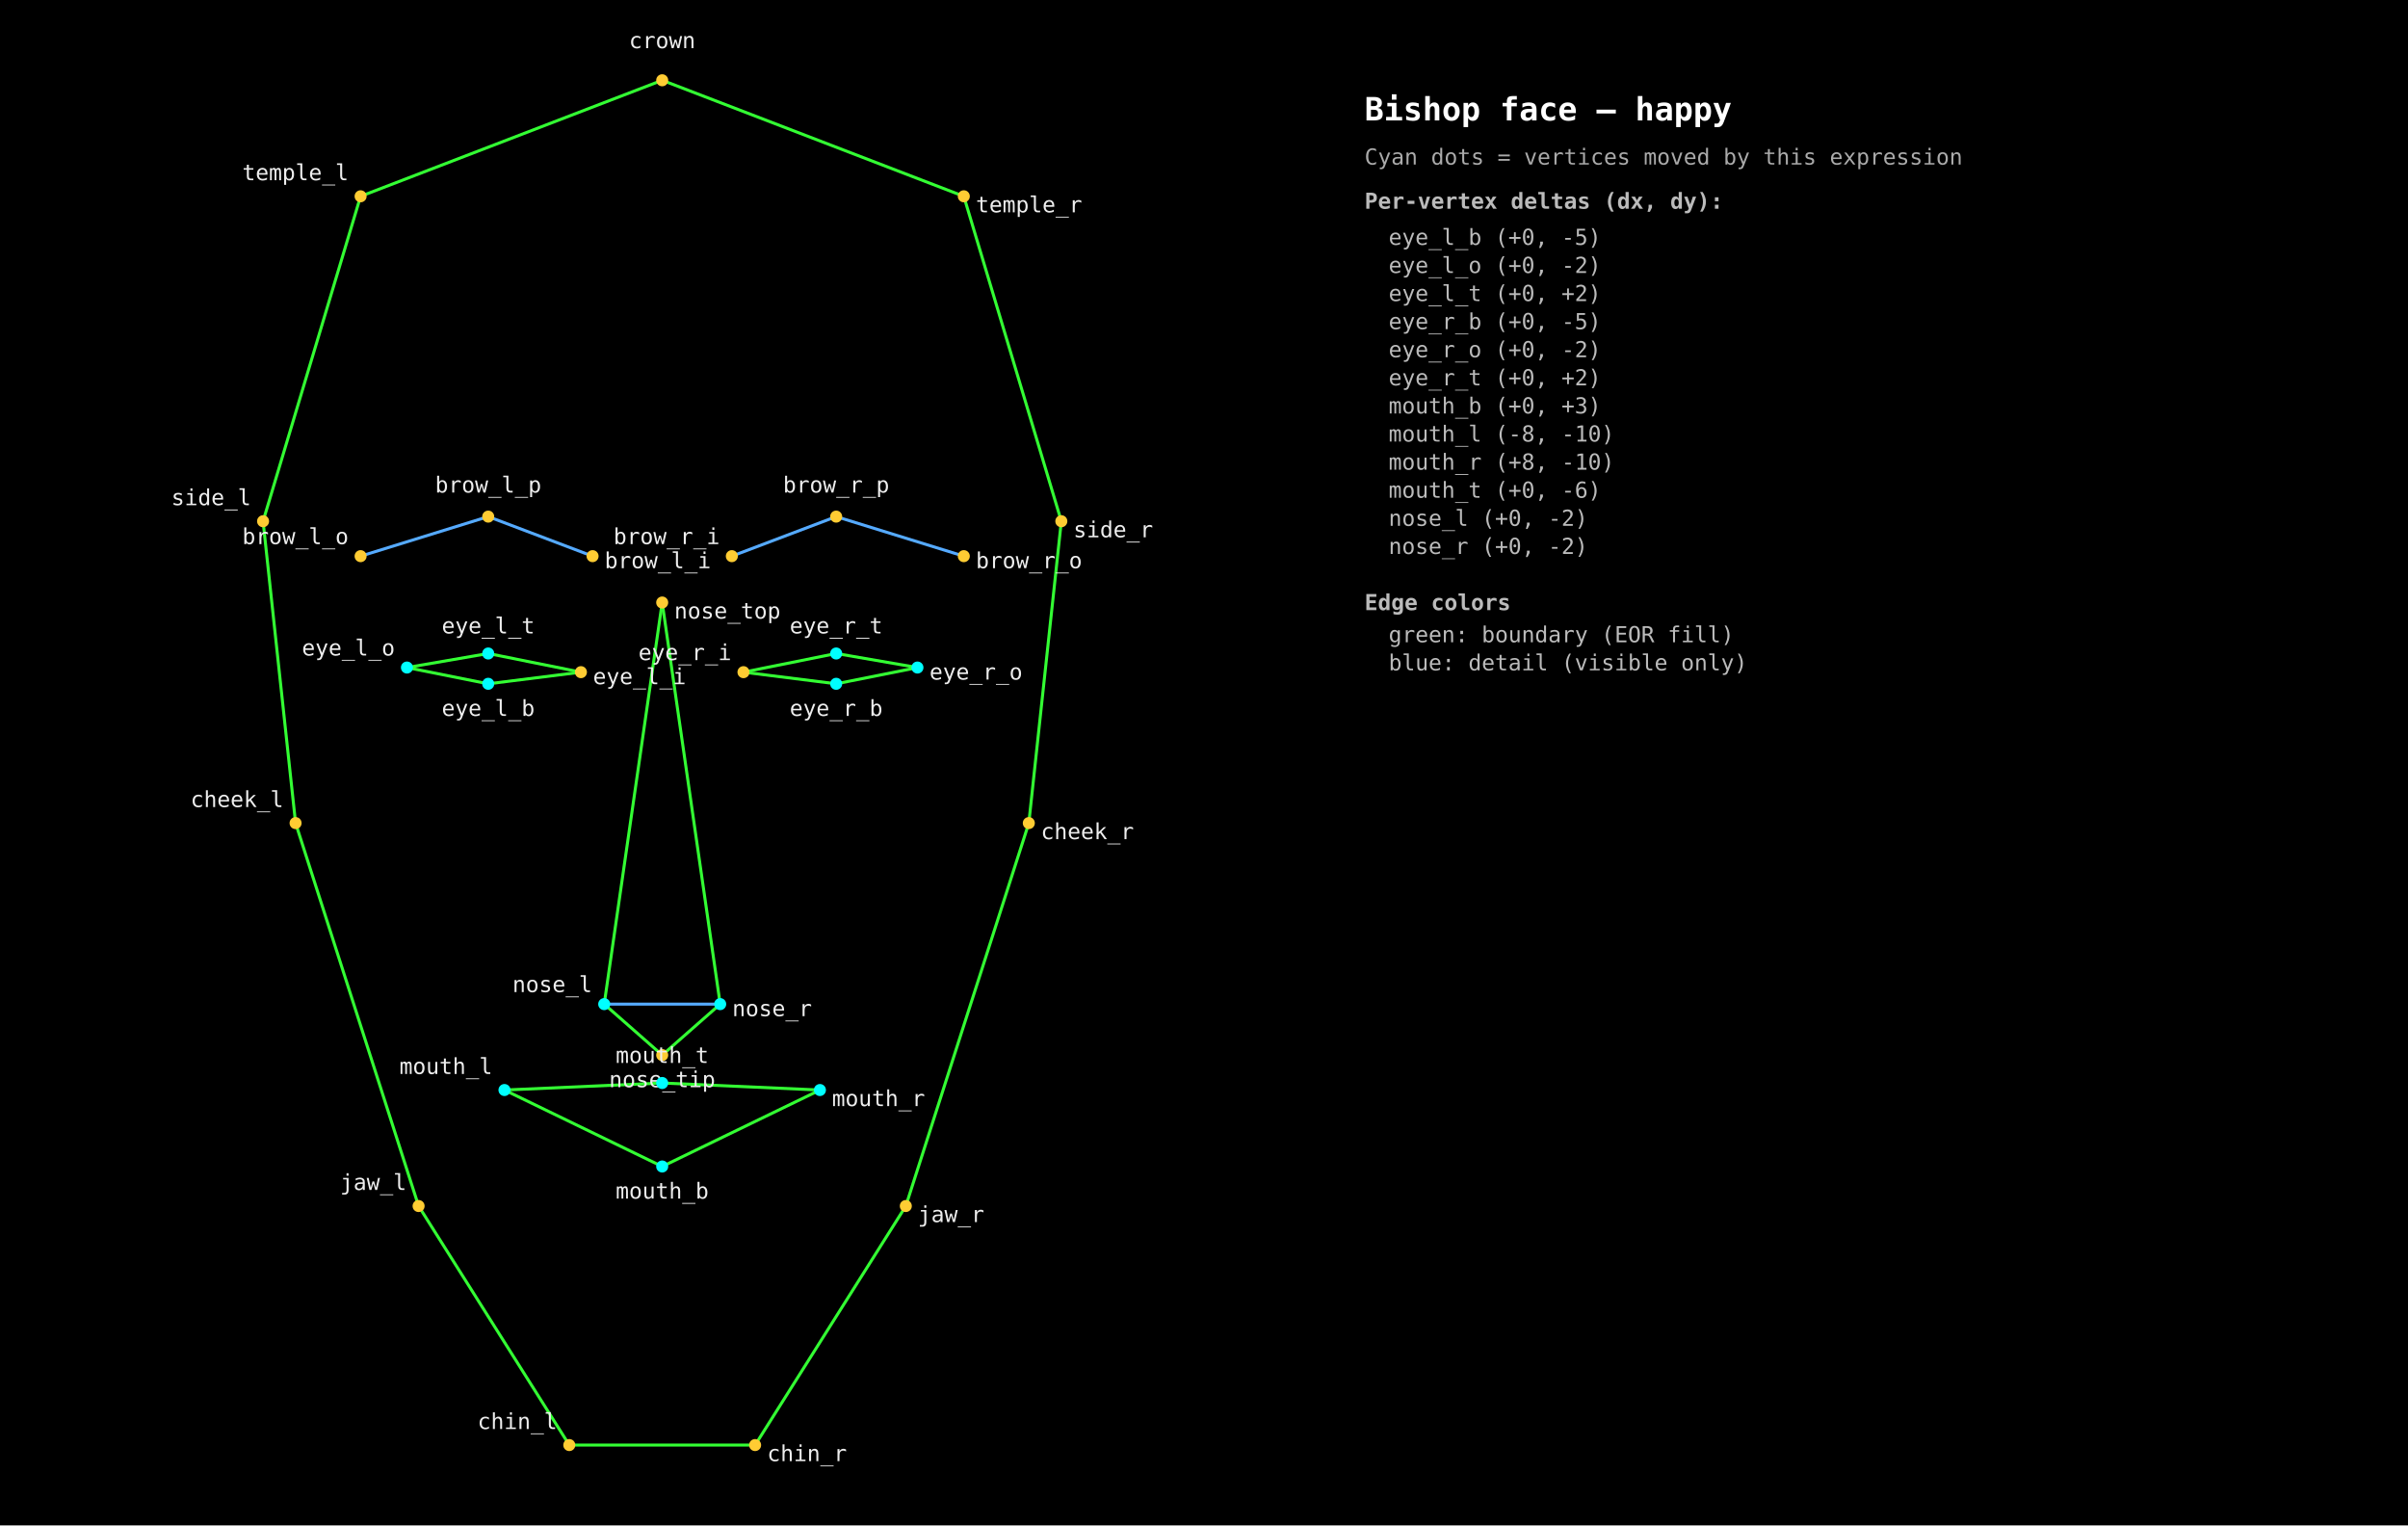
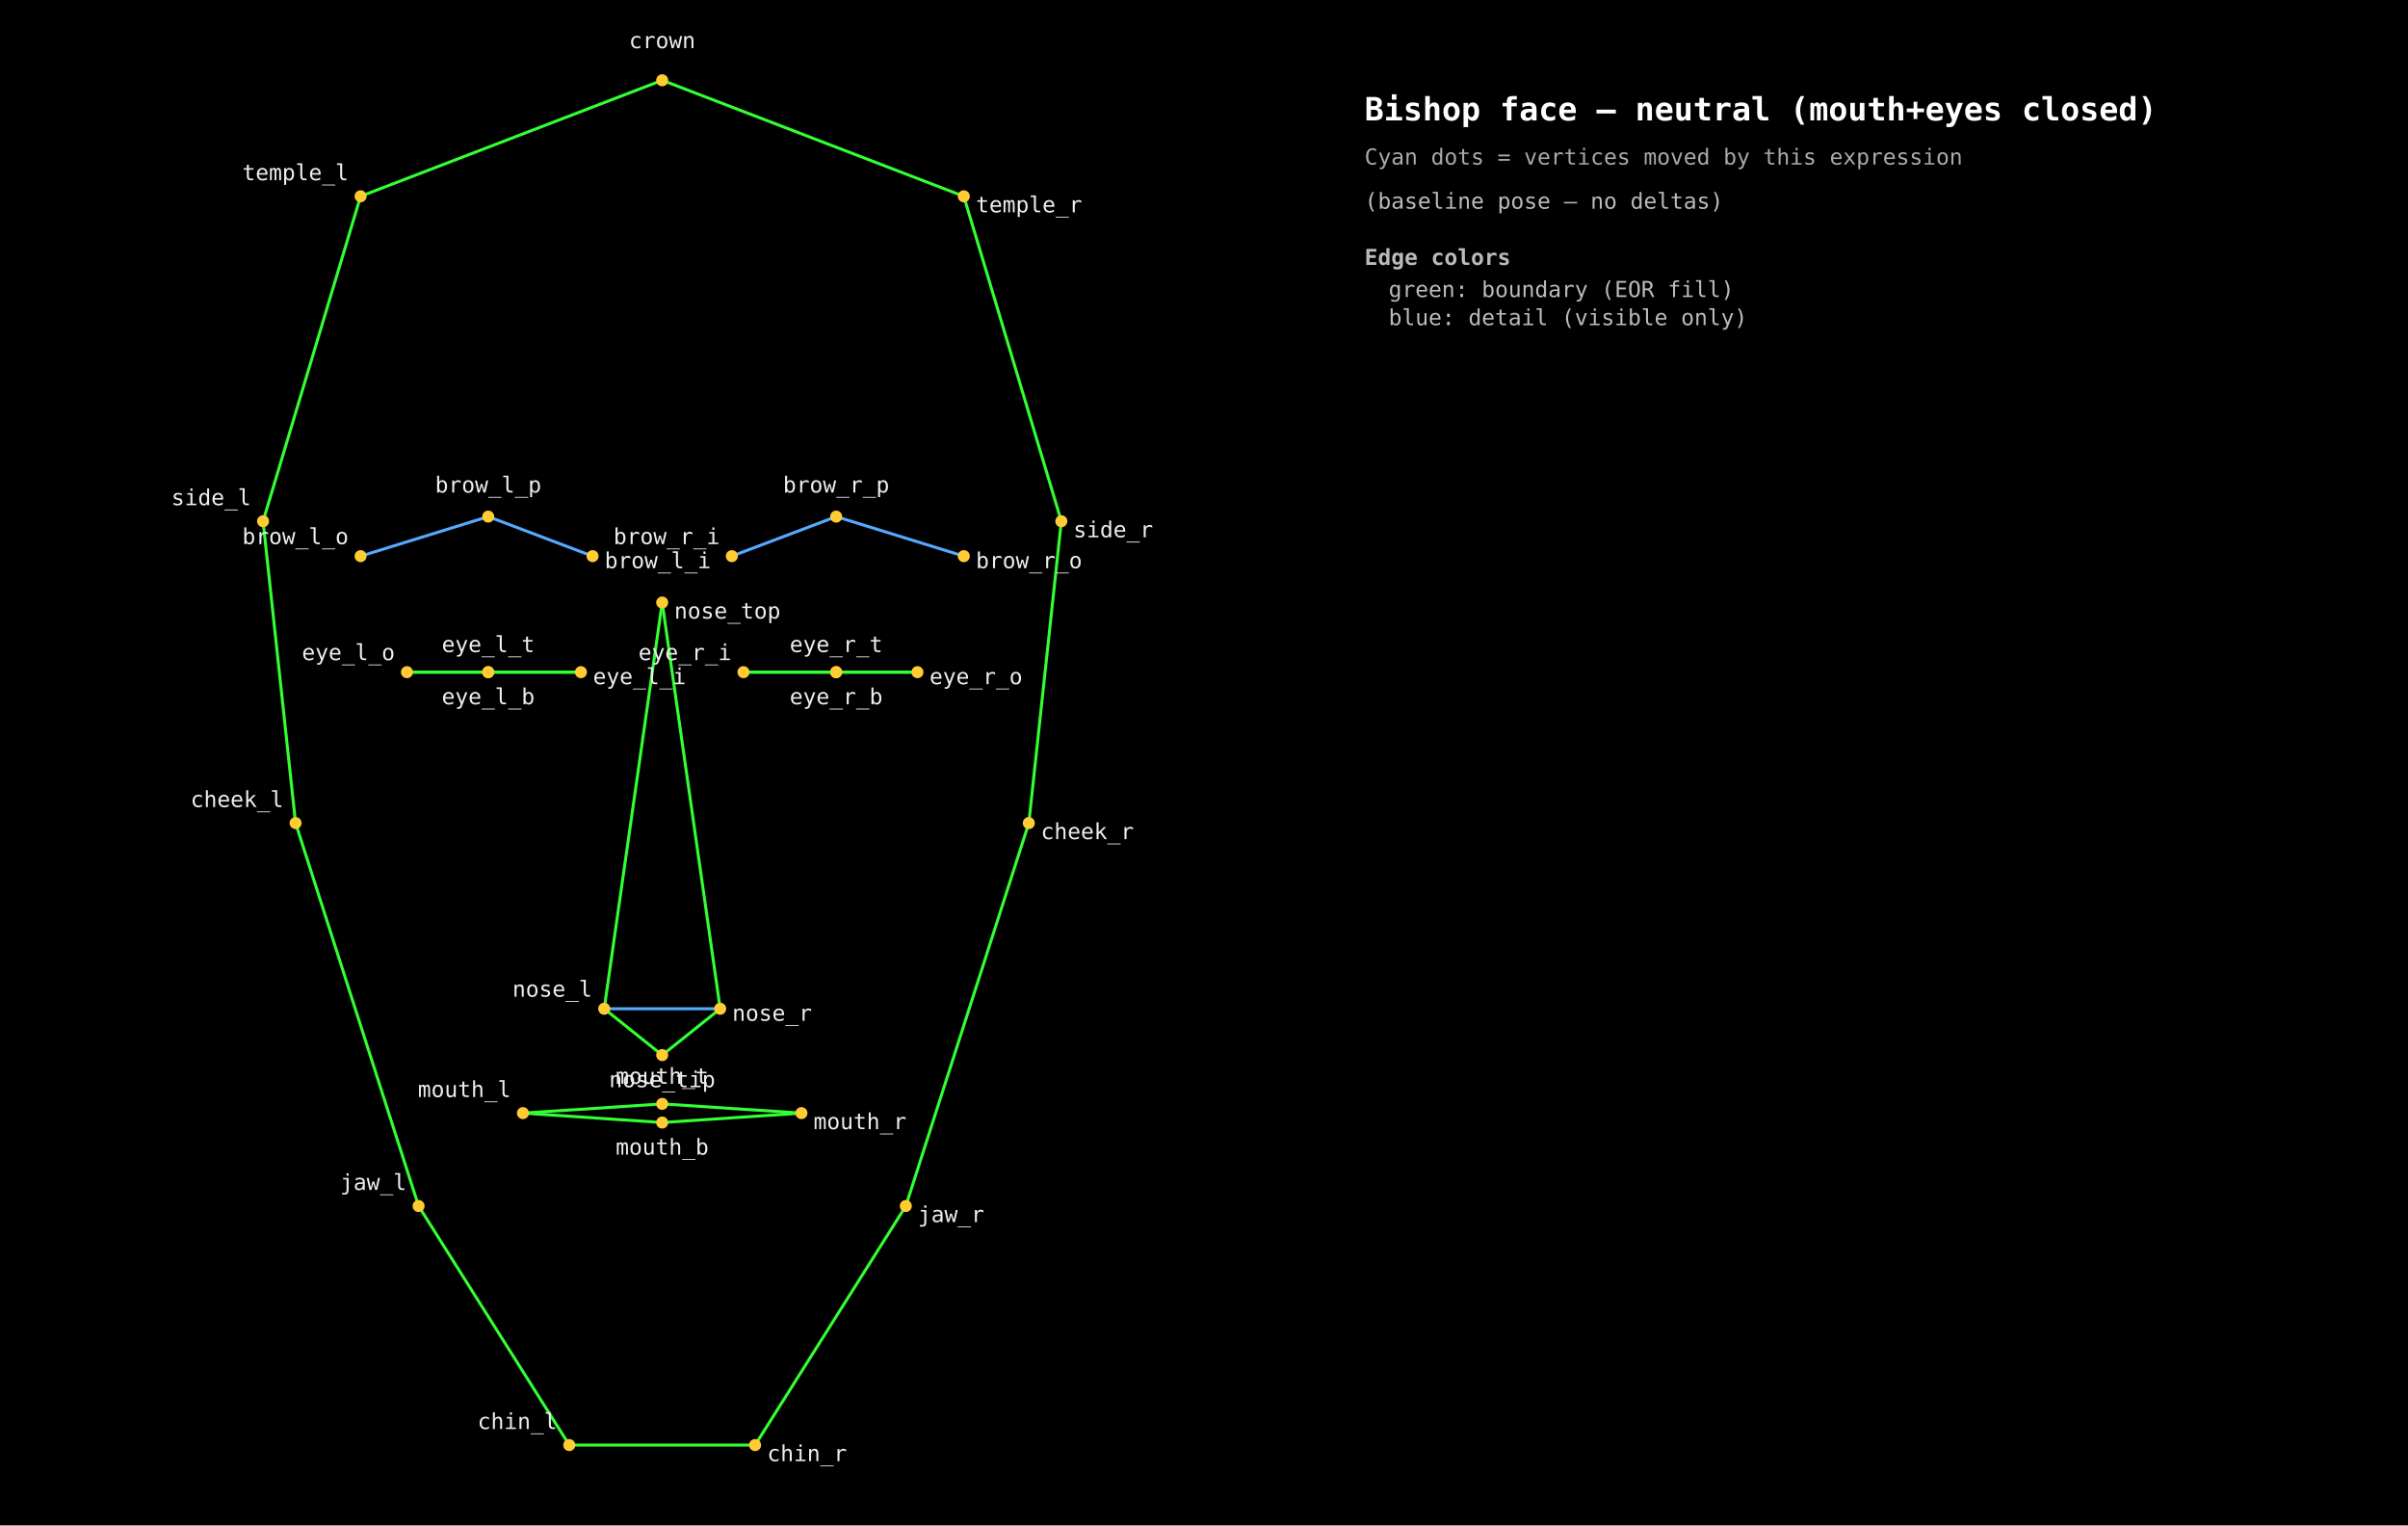
<svg xmlns="http://www.w3.org/2000/svg" width="1200" height="760" viewBox="0 0 1200 760">
  <rect width="100%" height="100%" fill="#000" />
  <style>.bnd{stroke:#3f3;stroke-width:1.5;fill:none}.det{stroke:#5af;stroke-width:1.5;fill:none}.vert{fill:#fc3;stroke:none}.lbl{fill:#eee;font-family:monospace;font-size:11px}.title{fill:#fff;font-family:monospace;font-size:16px;font-weight:bold}.subtitle{fill:#aaa;font-family:monospace;font-size:11px}.legend{fill:#bbb;font-family:monospace;font-size:11px}</style>
  <line class="bnd" x1="330.0" y1="40.0" x2="179.7" y2="97.8" />
  <line class="bnd" x1="179.7" y1="97.8" x2="131.1" y2="259.7" />
  <line class="bnd" x1="131.1" y1="259.7" x2="147.3" y2="410.1" />
  <line class="bnd" x1="147.3" y1="410.1" x2="208.6" y2="600.9" />
  <line class="bnd" x1="208.6" y1="600.9" x2="283.7" y2="720.0" />
  <line class="bnd" x1="283.7" y1="720.0" x2="376.3" y2="720.0" />
  <line class="bnd" x1="376.3" y1="720.0" x2="451.4" y2="600.9" />
  <line class="bnd" x1="451.4" y1="600.9" x2="512.7" y2="410.1" />
  <line class="bnd" x1="512.7" y1="410.1" x2="528.9" y2="259.7" />
  <line class="bnd" x1="528.9" y1="259.7" x2="480.3" y2="97.8" />
  <line class="bnd" x1="480.3" y1="97.8" x2="330.0" y2="40.0" />
  <line class="det" x1="179.7" y1="277.1" x2="243.3" y2="257.4" />
  <line class="det" x1="243.3" y1="257.4" x2="295.3" y2="277.1" />
  <line class="det" x1="364.7" y1="277.1" x2="416.7" y2="257.4" />
  <line class="det" x1="416.7" y1="257.4" x2="480.3" y2="277.1" />
-   <line class="bnd" x1="202.8" y1="332.6" x2="243.3" y2="325.6" />
-   <line class="bnd" x1="243.3" y1="325.6" x2="289.5" y2="334.9" />
-   <line class="bnd" x1="289.5" y1="334.9" x2="243.3" y2="340.7" />
-   <line class="bnd" x1="243.3" y1="340.7" x2="202.8" y2="332.6" />
-   <line class="bnd" x1="370.5" y1="334.9" x2="416.7" y2="325.6" />
-   <line class="bnd" x1="416.7" y1="325.6" x2="457.2" y2="332.6" />
-   <line class="bnd" x1="457.2" y1="332.6" x2="416.7" y2="340.7" />
-   <line class="bnd" x1="416.7" y1="340.7" x2="370.5" y2="334.9" />
-   <line class="bnd" x1="330.0" y1="300.2" x2="301.1" y2="500.3" />
-   <line class="bnd" x1="330.0" y1="300.2" x2="358.9" y2="500.3" />
-   <line class="bnd" x1="301.1" y1="500.3" x2="330.0" y2="525.7" />
-   <line class="bnd" x1="358.9" y1="500.3" x2="330.0" y2="525.7" />
-   <line class="det" x1="301.1" y1="500.3" x2="358.9" y2="500.3" />
-   <line class="bnd" x1="251.4" y1="543.1" x2="330.0" y2="539.6" />
-   <line class="bnd" x1="330.0" y1="539.6" x2="408.6" y2="543.1" />
-   <line class="bnd" x1="408.6" y1="543.1" x2="330.0" y2="581.2" />
-   <line class="bnd" x1="330.0" y1="581.2" x2="251.4" y2="543.1" />
+   <line class="bnd" x1="202.8" y1="334.9" x2="243.3" y2="334.9" />
+   <line class="bnd" x1="243.3" y1="334.9" x2="289.5" y2="334.9" />
+   <line class="bnd" x1="289.5" y1="334.9" x2="243.3" y2="334.9" />
+   <line class="bnd" x1="243.3" y1="334.9" x2="202.8" y2="334.9" />
+   <line class="bnd" x1="370.5" y1="334.9" x2="416.7" y2="334.9" />
+   <line class="bnd" x1="416.7" y1="334.9" x2="457.2" y2="334.9" />
+   <line class="bnd" x1="457.2" y1="334.9" x2="416.7" y2="334.9" />
+   <line class="bnd" x1="416.7" y1="334.9" x2="370.5" y2="334.9" />
+   <line class="bnd" x1="330.0" y1="300.2" x2="301.1" y2="502.6" />
+   <line class="bnd" x1="330.0" y1="300.2" x2="358.9" y2="502.6" />
+   <line class="bnd" x1="301.1" y1="502.6" x2="330.0" y2="525.7" />
+   <line class="bnd" x1="358.9" y1="502.6" x2="330.0" y2="525.7" />
+   <line class="det" x1="301.1" y1="502.6" x2="358.9" y2="502.6" />
+   <line class="bnd" x1="260.6" y1="554.6" x2="330.0" y2="550.0" />
+   <line class="bnd" x1="330.0" y1="550.0" x2="399.4" y2="554.6" />
+   <line class="bnd" x1="399.4" y1="554.6" x2="330.0" y2="559.3" />
+   <line class="bnd" x1="330.0" y1="559.3" x2="260.6" y2="554.6" />
  <circle cx="330.0" cy="40.0" r="3" fill="#fc3" />
  <text class="lbl" x="330.0" y="24.0" text-anchor="middle">crown</text>
  <circle cx="179.7" cy="97.8" r="3" fill="#fc3" />
  <text class="lbl" x="173.7" y="89.8" text-anchor="end">temple_l</text>
  <circle cx="480.3" cy="97.8" r="3" fill="#fc3" />
  <text class="lbl" x="486.3" y="105.8" text-anchor="start">temple_r</text>
  <circle cx="131.1" cy="259.7" r="3" fill="#fc3" />
  <text class="lbl" x="125.1" y="251.7" text-anchor="end">side_l</text>
  <circle cx="528.9" cy="259.7" r="3" fill="#fc3" />
  <text class="lbl" x="534.9" y="267.7" text-anchor="start">side_r</text>
  <circle cx="147.3" cy="410.1" r="3" fill="#fc3" />
  <text class="lbl" x="141.3" y="402.1" text-anchor="end">cheek_l</text>
  <circle cx="512.7" cy="410.1" r="3" fill="#fc3" />
  <text class="lbl" x="518.7" y="418.1" text-anchor="start">cheek_r</text>
  <circle cx="208.6" cy="600.9" r="3" fill="#fc3" />
  <text class="lbl" x="202.6" y="592.9" text-anchor="end">jaw_l</text>
  <circle cx="451.4" cy="600.9" r="3" fill="#fc3" />
  <text class="lbl" x="457.4" y="608.9" text-anchor="start">jaw_r</text>
  <circle cx="283.7" cy="720.0" r="3" fill="#fc3" />
  <text class="lbl" x="277.7" y="712.0" text-anchor="end">chin_l</text>
  <circle cx="376.3" cy="720.0" r="3" fill="#fc3" />
  <text class="lbl" x="382.3" y="728.0" text-anchor="start">chin_r</text>
  <circle cx="179.7" cy="277.1" r="3" fill="#fc3" />
  <text class="lbl" x="173.7" y="271.1" text-anchor="end">brow_l_o</text>
  <circle cx="243.3" cy="257.4" r="3" fill="#fc3" />
  <text class="lbl" x="243.3" y="245.4" text-anchor="middle">brow_l_p</text>
  <circle cx="295.3" cy="277.1" r="3" fill="#fc3" />
  <text class="lbl" x="301.3" y="283.1" text-anchor="start">brow_l_i</text>
  <circle cx="364.7" cy="277.1" r="3" fill="#fc3" />
  <text class="lbl" x="358.7" y="271.1" text-anchor="end">brow_r_i</text>
  <circle cx="416.7" cy="257.4" r="3" fill="#fc3" />
  <text class="lbl" x="416.7" y="245.4" text-anchor="middle">brow_r_p</text>
  <circle cx="480.3" cy="277.1" r="3" fill="#fc3" />
  <text class="lbl" x="486.3" y="283.1" text-anchor="start">brow_r_o</text>
-   <circle cx="202.8" cy="332.6" r="3" fill="#0ff" />
-   <text class="lbl" x="196.8" y="326.6" text-anchor="end">eye_l_o</text>
-   <circle cx="243.3" cy="325.6" r="3" fill="#0ff" />
-   <text class="lbl" x="243.3" y="315.6" text-anchor="middle">eye_l_t</text>
+   <circle cx="202.8" cy="334.9" r="3" fill="#fc3" />
+   <text class="lbl" x="196.8" y="328.9" text-anchor="end">eye_l_o</text>
+   <circle cx="243.3" cy="334.9" r="3" fill="#fc3" />
+   <text class="lbl" x="243.3" y="324.9" text-anchor="middle">eye_l_t</text>
  <circle cx="289.5" cy="334.9" r="3" fill="#fc3" />
  <text class="lbl" x="295.5" y="340.9" text-anchor="start">eye_l_i</text>
-   <circle cx="243.3" cy="340.7" r="3" fill="#0ff" />
-   <text class="lbl" x="243.3" y="356.7" text-anchor="middle">eye_l_b</text>
+   <circle cx="243.3" cy="334.9" r="3" fill="#fc3" />
+   <text class="lbl" x="243.3" y="350.9" text-anchor="middle">eye_l_b</text>
  <circle cx="370.5" cy="334.9" r="3" fill="#fc3" />
  <text class="lbl" x="364.5" y="328.9" text-anchor="end">eye_r_i</text>
-   <circle cx="416.7" cy="325.6" r="3" fill="#0ff" />
-   <text class="lbl" x="416.7" y="315.6" text-anchor="middle">eye_r_t</text>
-   <circle cx="457.2" cy="332.6" r="3" fill="#0ff" />
-   <text class="lbl" x="463.2" y="338.6" text-anchor="start">eye_r_o</text>
-   <circle cx="416.7" cy="340.7" r="3" fill="#0ff" />
-   <text class="lbl" x="416.7" y="356.7" text-anchor="middle">eye_r_b</text>
+   <circle cx="416.7" cy="334.9" r="3" fill="#fc3" />
+   <text class="lbl" x="416.7" y="324.9" text-anchor="middle">eye_r_t</text>
+   <circle cx="457.2" cy="334.9" r="3" fill="#fc3" />
+   <text class="lbl" x="463.2" y="340.9" text-anchor="start">eye_r_o</text>
+   <circle cx="416.7" cy="334.9" r="3" fill="#fc3" />
+   <text class="lbl" x="416.7" y="350.9" text-anchor="middle">eye_r_b</text>
  <circle cx="330.0" cy="300.2" r="3" fill="#fc3" />
  <text class="lbl" x="336.0" y="308.2" text-anchor="start">nose_top</text>
-   <circle cx="301.1" cy="500.3" r="3" fill="#0ff" />
-   <text class="lbl" x="295.1" y="494.3" text-anchor="end">nose_l</text>
-   <circle cx="358.9" cy="500.3" r="3" fill="#0ff" />
-   <text class="lbl" x="364.9" y="506.3" text-anchor="start">nose_r</text>
+   <circle cx="301.1" cy="502.6" r="3" fill="#fc3" />
+   <text class="lbl" x="295.1" y="496.6" text-anchor="end">nose_l</text>
+   <circle cx="358.9" cy="502.6" r="3" fill="#fc3" />
+   <text class="lbl" x="364.9" y="508.6" text-anchor="start">nose_r</text>
  <circle cx="330.0" cy="525.7" r="3" fill="#fc3" />
  <text class="lbl" x="330.0" y="541.7" text-anchor="middle">nose_tip</text>
-   <circle cx="251.4" cy="543.1" r="3" fill="#0ff" />
-   <text class="lbl" x="245.4" y="535.1" text-anchor="end">mouth_l</text>
-   <circle cx="330.0" cy="539.6" r="3" fill="#0ff" />
-   <text class="lbl" x="330.0" y="529.6" text-anchor="middle">mouth_t</text>
-   <circle cx="408.6" cy="543.1" r="3" fill="#0ff" />
-   <text class="lbl" x="414.6" y="551.1" text-anchor="start">mouth_r</text>
-   <circle cx="330.0" cy="581.2" r="3" fill="#0ff" />
-   <text class="lbl" x="330.0" y="597.2" text-anchor="middle">mouth_b</text>
-   <text class="title" x="680" y="60">Bishop face — happy</text>
+   <circle cx="260.6" cy="554.6" r="3" fill="#fc3" />
+   <text class="lbl" x="254.6" y="546.6" text-anchor="end">mouth_l</text>
+   <circle cx="330.0" cy="550.0" r="3" fill="#fc3" />
+   <text class="lbl" x="330.0" y="540.0" text-anchor="middle">mouth_t</text>
+   <circle cx="399.4" cy="554.6" r="3" fill="#fc3" />
+   <text class="lbl" x="405.4" y="562.6" text-anchor="start">mouth_r</text>
+   <circle cx="330.0" cy="559.3" r="3" fill="#fc3" />
+   <text class="lbl" x="330.0" y="575.3" text-anchor="middle">mouth_b</text>
+   <text class="title" x="680" y="60">Bishop face — neutral (mouth+eyes closed)</text>
  <text class="subtitle" x="680" y="82">Cyan dots = vertices moved by this expression</text>
-   <text class="legend" x="680" y="104" style="font-weight:bold">Per-vertex deltas (dx, dy):</text>
-   <text class="legend" x="692" y="122">eye_l_b    (+0, -5)</text>
-   <text class="legend" x="692" y="136">eye_l_o    (+0, -2)</text>
-   <text class="legend" x="692" y="150">eye_l_t    (+0, +2)</text>
-   <text class="legend" x="692" y="164">eye_r_b    (+0, -5)</text>
-   <text class="legend" x="692" y="178">eye_r_o    (+0, -2)</text>
-   <text class="legend" x="692" y="192">eye_r_t    (+0, +2)</text>
-   <text class="legend" x="692" y="206">mouth_b    (+0, +3)</text>
-   <text class="legend" x="692" y="220">mouth_l    (-8, -10)</text>
-   <text class="legend" x="692" y="234">mouth_r    (+8, -10)</text>
-   <text class="legend" x="692" y="248">mouth_t    (+0, -6)</text>
-   <text class="legend" x="692" y="262">nose_l     (+0, -2)</text>
-   <text class="legend" x="692" y="276">nose_r     (+0, -2)</text>
-   <text class="legend" x="680" y="304" style="font-weight:bold">Edge colors</text>
-   <text class="legend" x="692" y="320" fill="#3f3">green: boundary (EOR fill)</text>
-   <text class="legend" x="692" y="334" fill="#5af">blue:  detail (visible only)</text>
+   <text class="legend" x="680" y="104">(baseline pose — no deltas)</text>
+   <text class="legend" x="680" y="132" style="font-weight:bold">Edge colors</text>
+   <text class="legend" x="692" y="148" fill="#3f3">green: boundary (EOR fill)</text>
+   <text class="legend" x="692" y="162" fill="#5af">blue:  detail (visible only)</text>
</svg>
